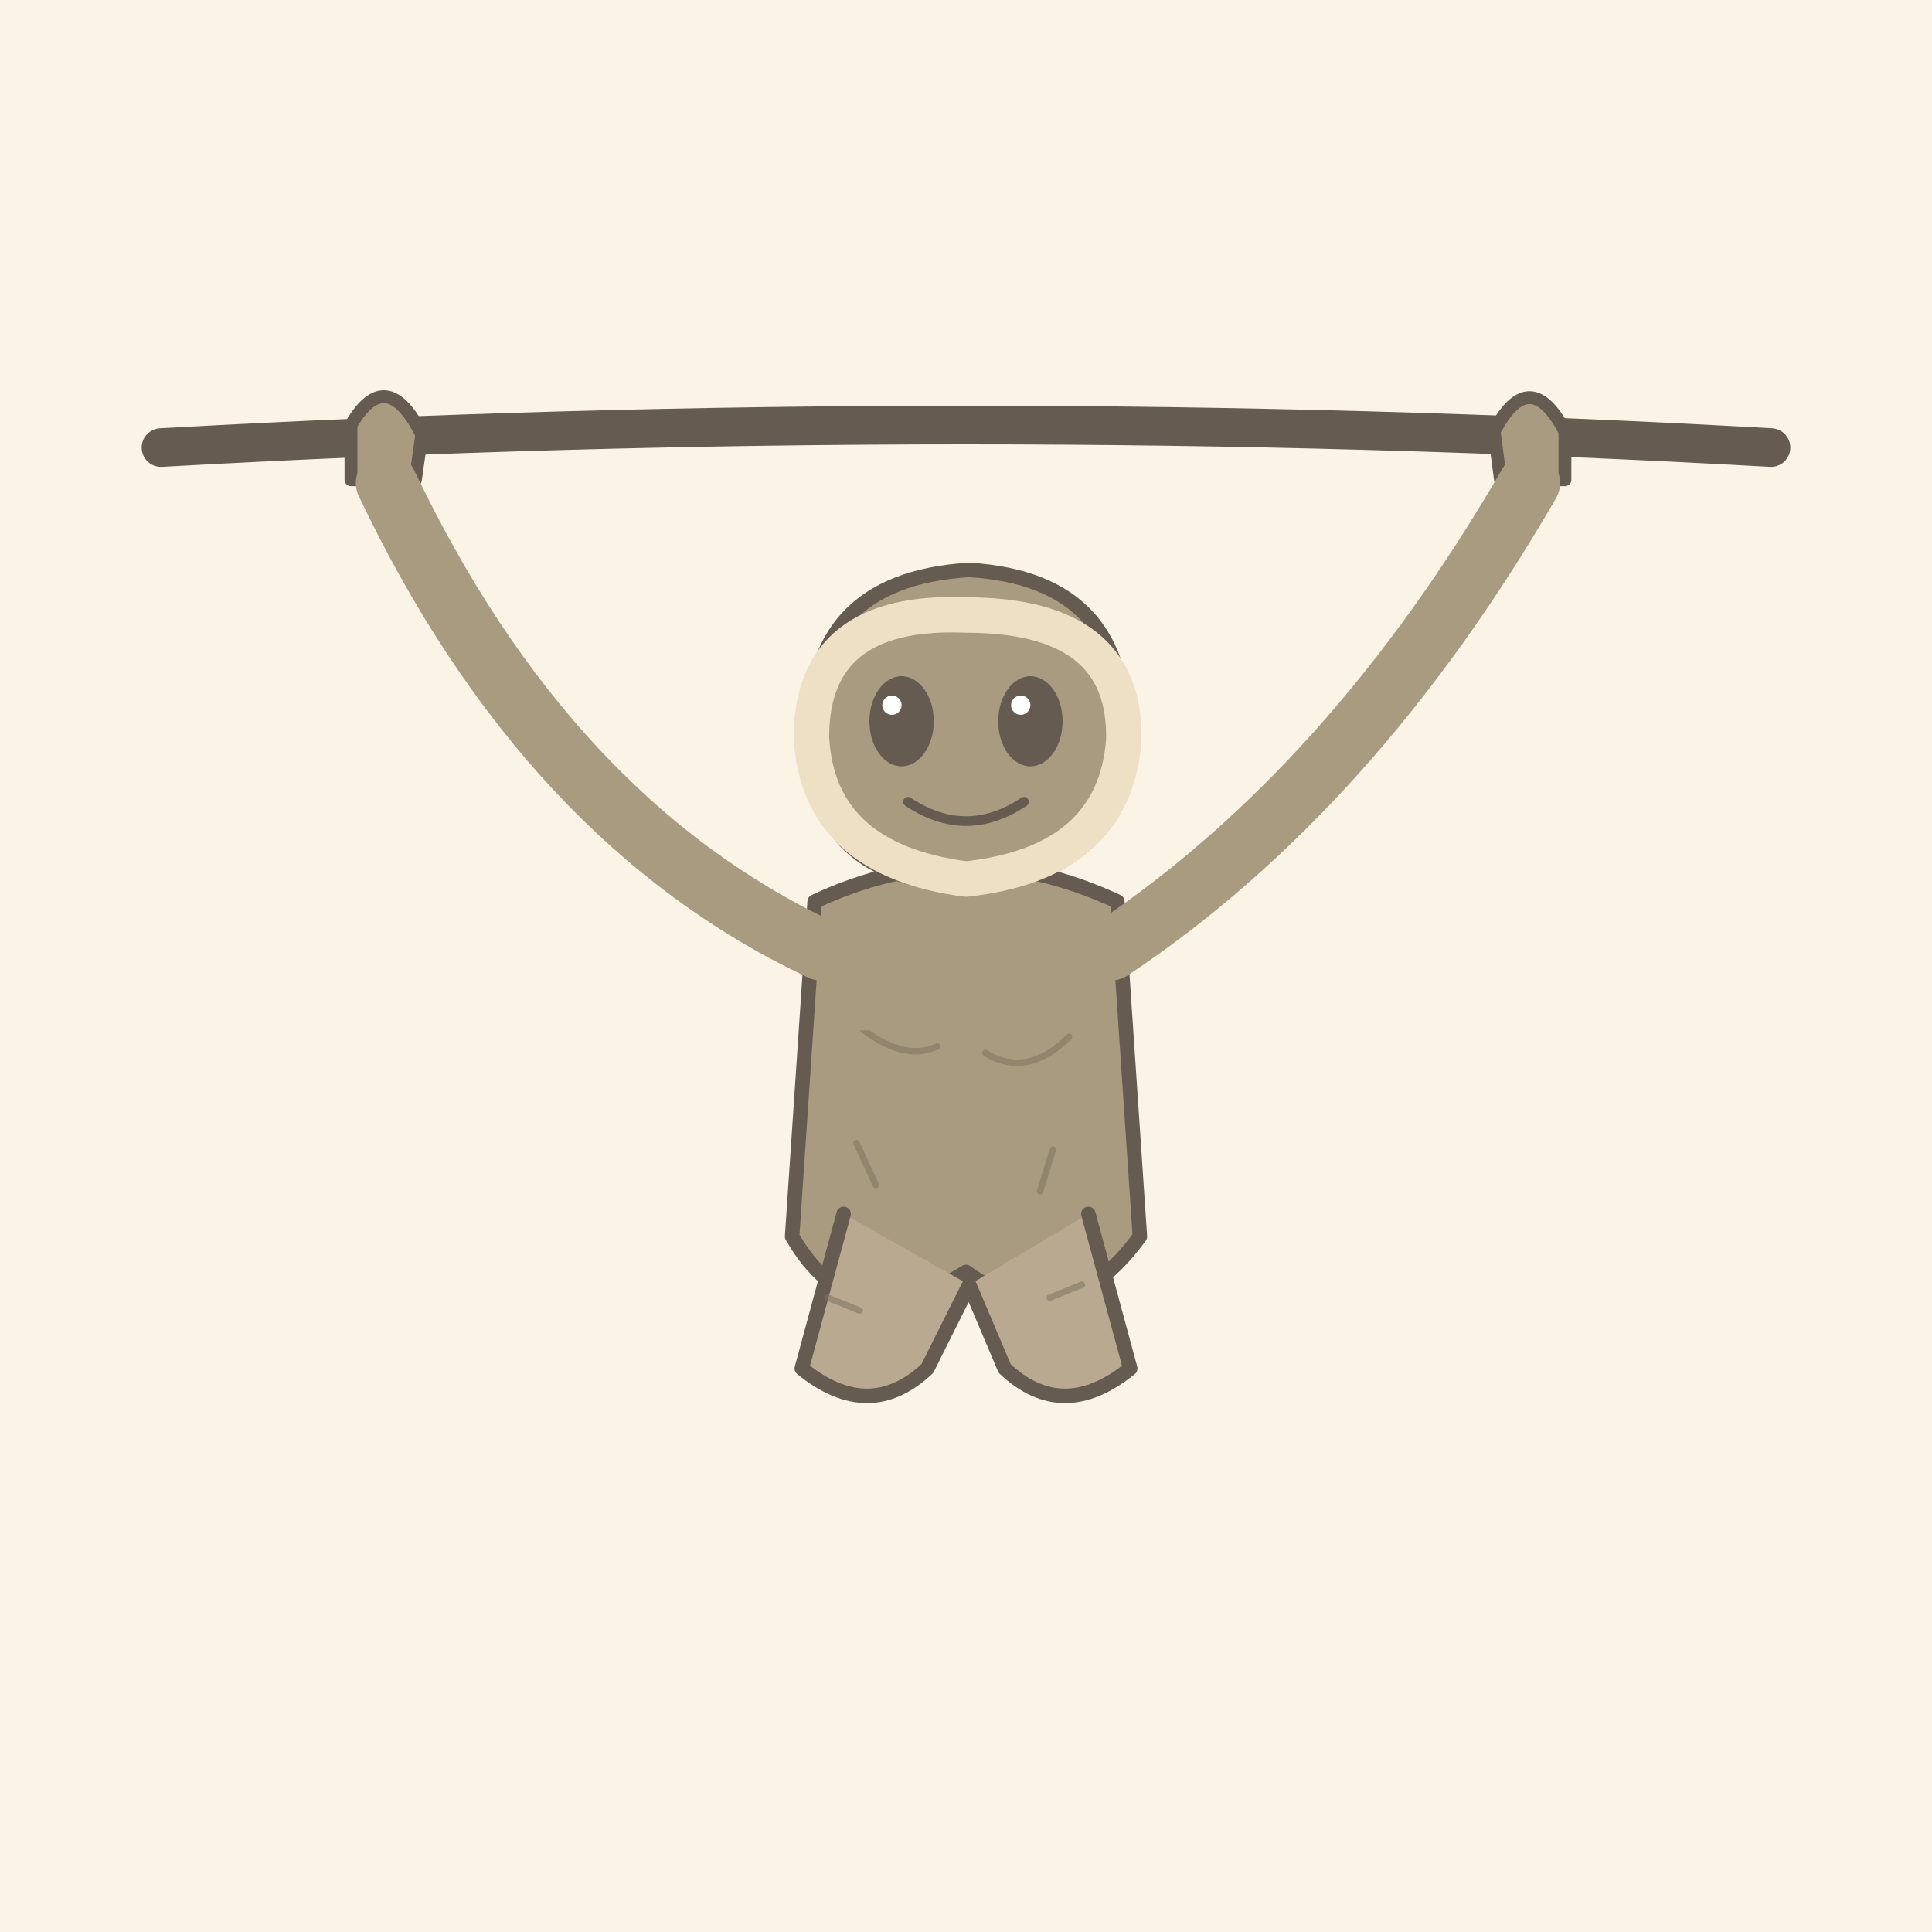
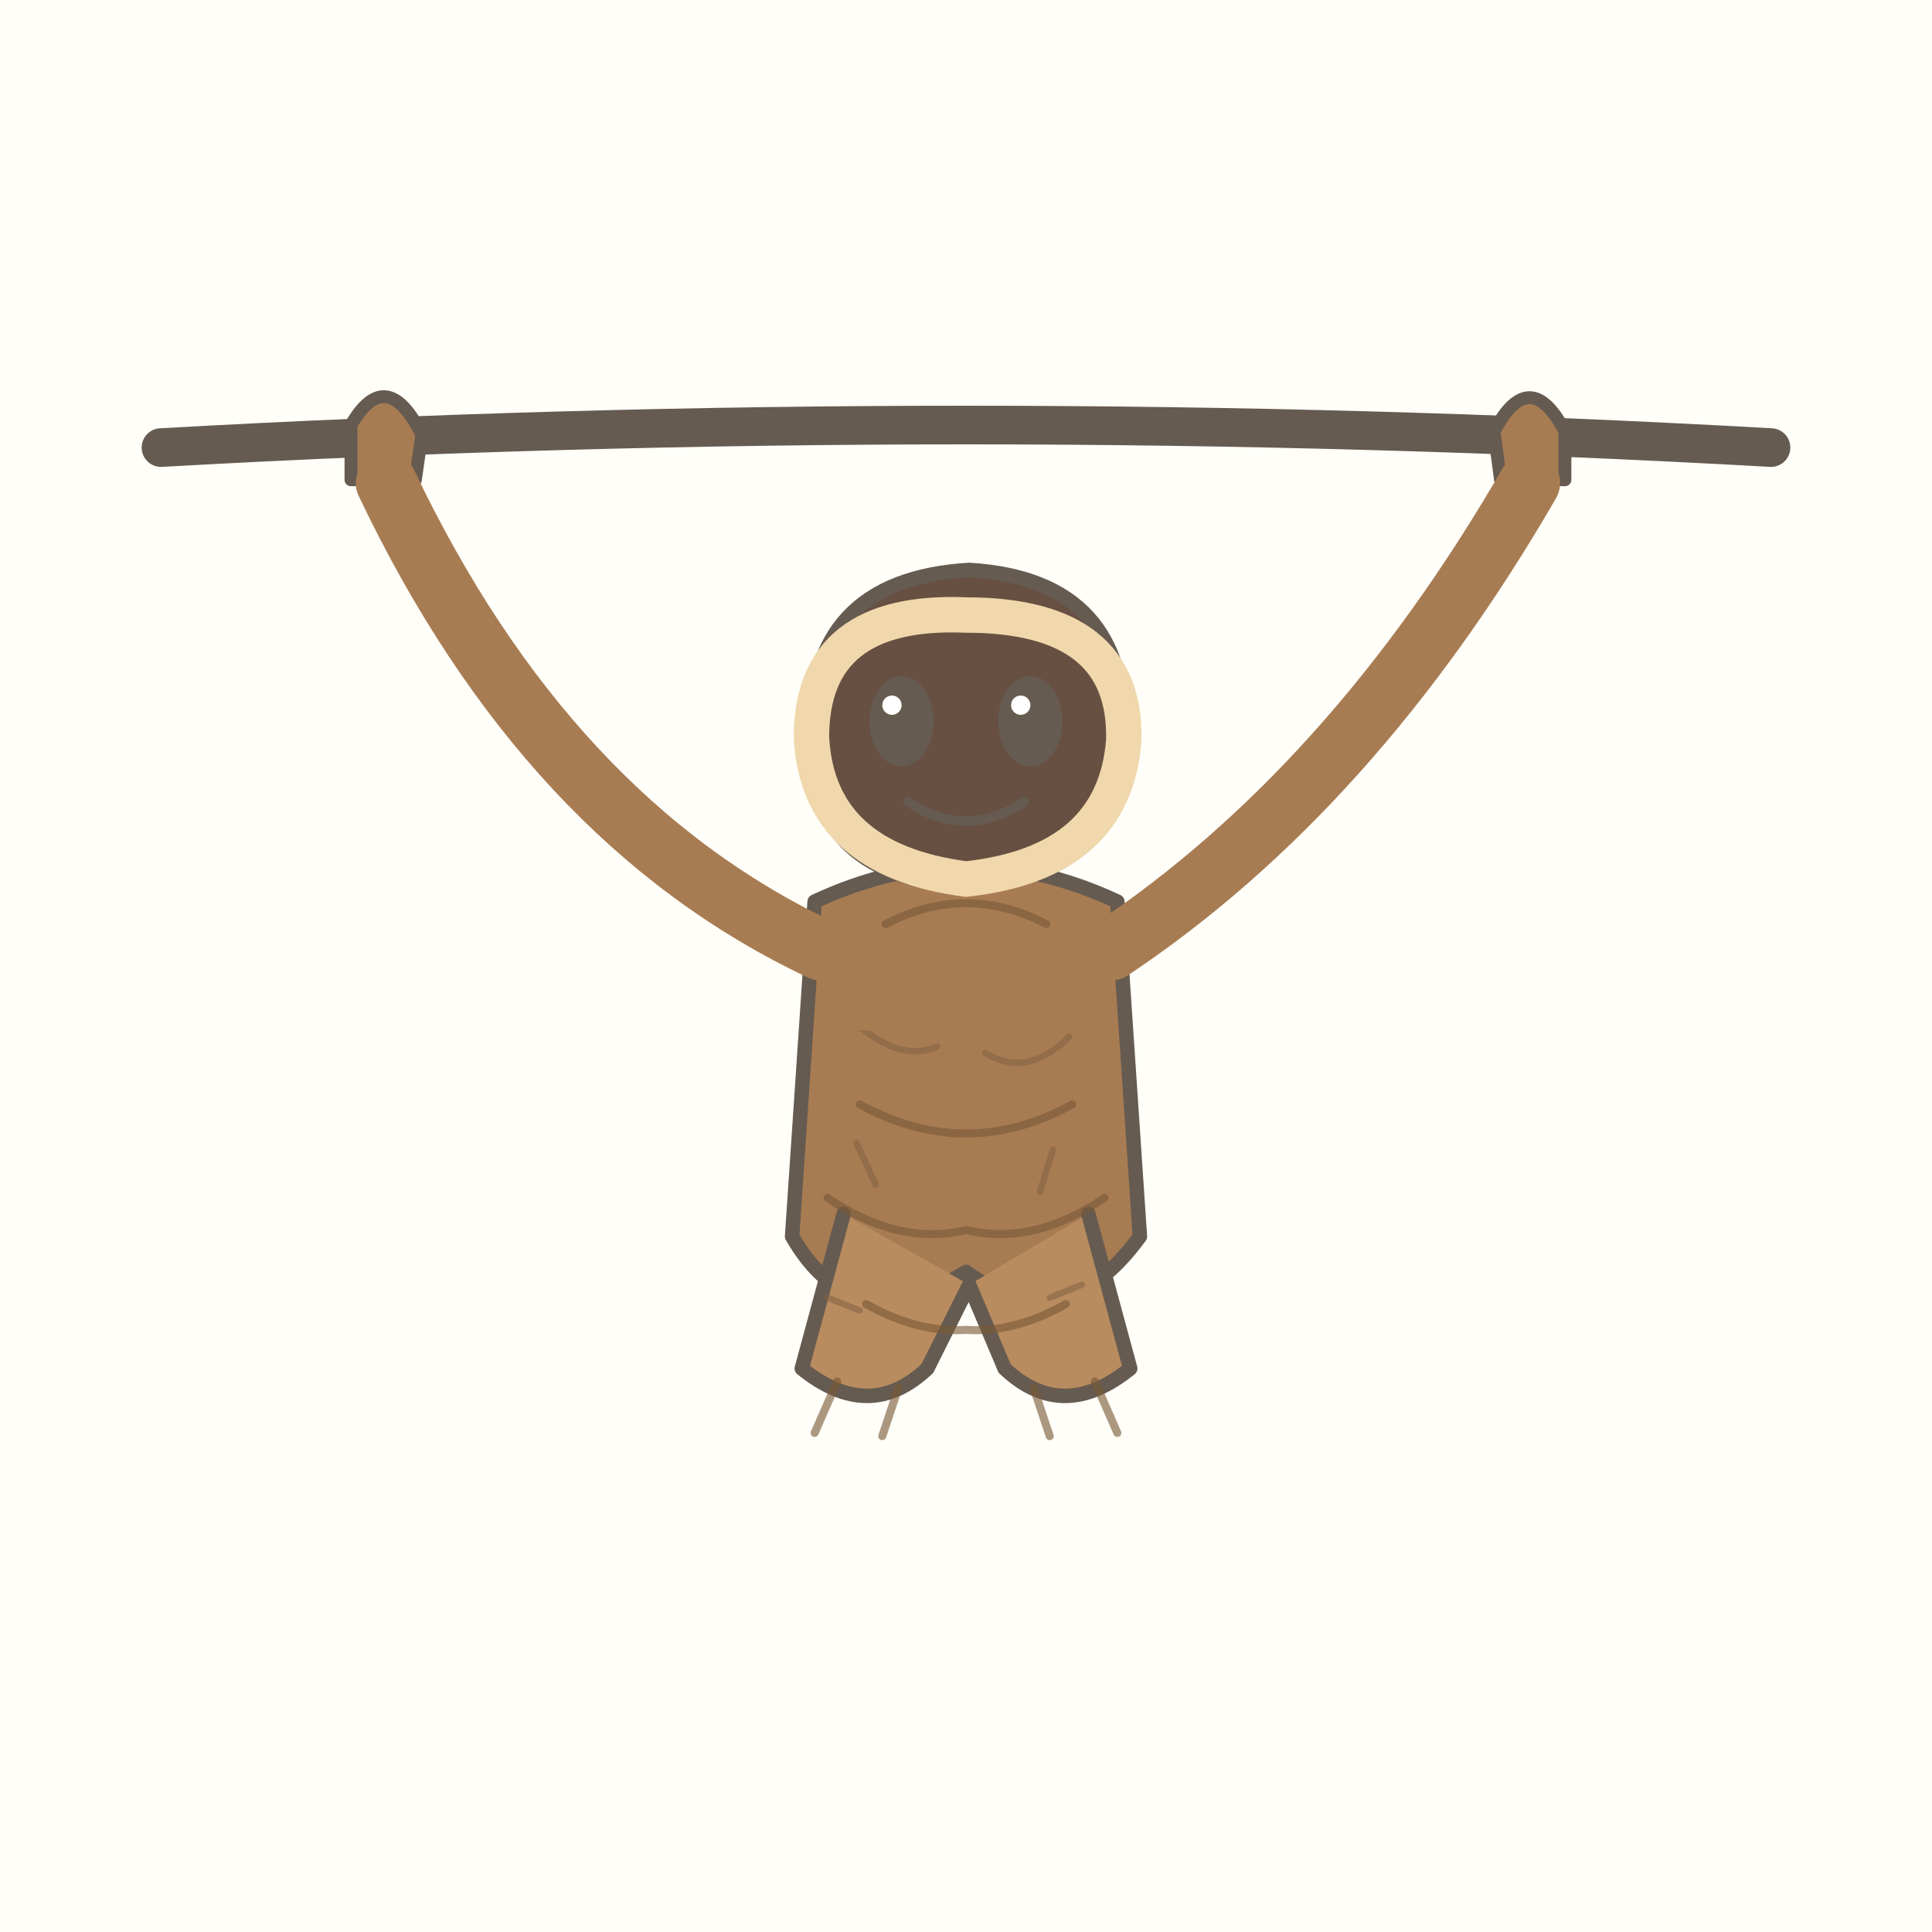
<svg xmlns="http://www.w3.org/2000/svg" width="600" height="600" viewBox="0 0 600 600" data-full-animal="gibbon-face" data-illustration="complete">
-   <rect width="600" height="600" fill="#fbf4e6" />
-   <rect width="600" height="600" rx="0" fill="#fbf4e6" />
+   <rect width="600" height="600" fill="#fffef8" />
+   <rect width="600" height="600" rx="0" fill="#fffef8" />
  <defs>
    <mask id="detail-mask">
      <rect width="600" height="600" fill="white" />
      <rect x="85" y="140" width="185" height="180" fill="black" />
      <rect x="330" y="140" width="180" height="180" fill="black" />
    </mask>
  </defs>
  <g transform="translate(0 75) scale(1)">
    <path d="M50 64Q300 50 550 64" fill="none" stroke="#665b50" stroke-width="12" stroke-linecap="round" stroke-linejoin="round" />
-     <path d="M253 205Q300 183 347 205L354 309Q330 342 300 320Q265 342 246 309Z" fill="#a99b80" stroke="#665b50" stroke-width="4.5" stroke-linecap="round" stroke-linejoin="round" />
-     <path d="M262 302L249 350Q270 367 288 350L301 324M338 302L351 350Q330 367 312 350L301 324" fill="#b9a991" stroke="#665b50" stroke-width="4.5" stroke-linecap="round" stroke-linejoin="round" />
-     <path d="M252 155Q250 105 301 102Q351 105 349 155Q348 198 300 200Q252 198 252 155Z" fill="#a99b80" stroke="#665b50" stroke-width="4.5" stroke-linecap="round" stroke-linejoin="round" />
+     <path d="M253 205Q300 183 347 205L354 309Q330 342 300 320Q265 342 246 309Z" fill="#a87c53" stroke="#665b50" stroke-width="4.5" stroke-linecap="round" stroke-linejoin="round" />
+     <path d="M262 302L249 350Q270 367 288 350L301 324M338 302L351 350Q330 367 312 350L301 324" fill="#b98c5f" stroke="#665b50" stroke-width="4.5" stroke-linecap="round" stroke-linejoin="round" />
+     <path d="M252 155Q250 105 301 102Q351 105 349 155Q348 198 300 200Q252 198 252 155Z" fill="#674f42" stroke="#665b50" stroke-width="4.5" stroke-linecap="round" stroke-linejoin="round" />
    <ellipse cx="280" cy="149" rx="10" ry="14" fill="#665b50" />
    <circle cx="277" cy="144" r="3" fill="white" />
    <ellipse cx="320" cy="149" rx="10" ry="14" fill="#665b50" />
    <circle cx="317" cy="144" r="3" fill="white" />
    <path d="M282 174Q300 186 318 174" fill="none" stroke="#665b50" stroke-width="3" stroke-linecap="round" stroke-linejoin="round" />
  </g>
-   <path d="M109 132Q120 113 131 135L129 149L109 149ZM464 134Q475 113 486 134L486 149L466 149Z" fill="#a99b80" stroke="#665b50" stroke-width="4" stroke-linecap="round" stroke-linejoin="round" />
+   <path d="M109 132Q120 113 131 135L129 149L109 149ZM464 134Q475 113 486 134L486 149L466 149Z" fill="#a87c53" stroke="#665b50" stroke-width="4" stroke-linecap="round" stroke-linejoin="round" />
  <g transform="translate(0 75) scale(1)">
-     <path d="M255 220Q170 180 120 75M345 220Q420 170 475 75" fill="none" stroke="#a99b80" stroke-width="19" stroke-linecap="round" />
+     <path d="M255 220Q170 180 120 75M345 220Q420 170 475 75" fill="none" stroke="#a87c53" stroke-width="19" stroke-linecap="round" />
  </g>
  <g mask="url(#detail-mask)" data-coat-details="gibbon">
-     <path d="M266 318q14 12 25 7M306 327q13 8 26 -5M266 355l6 13M327 357l-4 13M257 403l10 4M326 403l10 -4" fill="none" stroke="#7d735f" stroke-width="2" stroke-linecap="round" opacity=".55" />
+     <path d="M266 318q14 12 25 7M306 327q13 8 26 -5M266 355l6 13M327 357l-4 13M257 403l10 4M326 403l10 -4" fill="none" stroke="#816044" stroke-width="2" stroke-linecap="round" opacity=".55" />
+     <path d="M275 287q25-13 50 0M267 343q33 18 66 0M257 372q22 15 43 10M300 382q21 5 43-10M269 405q16 9 31 8M300 413q15 1 31-8M260 429l-7 16M279 431l-5 15M321 431l5 15M340 429l7 16" fill="none" stroke="#795837" stroke-width="2.5" stroke-linecap="round" opacity=".62" />
+     <path d="M222 247q-14-10-22-20M209 263q-13-7-21-17M378 247q14-10 22-20M391 263q13-7 21-17" fill="none" stroke="#795837" stroke-width="2.5" stroke-linecap="round" opacity=".65" />
  </g>
-   <path d="M252 229Q252 189 300 191Q350 191 349 230Q346 268 300 273Q254 267 252 229Z" fill="none" stroke="#eee0c5" stroke-width="11" stroke-linecap="round" stroke-linejoin="round" />
+   <path d="M252 229Q252 189 300 191Q350 191 349 230Q346 268 300 273Q254 267 252 229Z" fill="none" stroke="#f0d8ac" stroke-width="11" stroke-linecap="round" stroke-linejoin="round" />
</svg>
